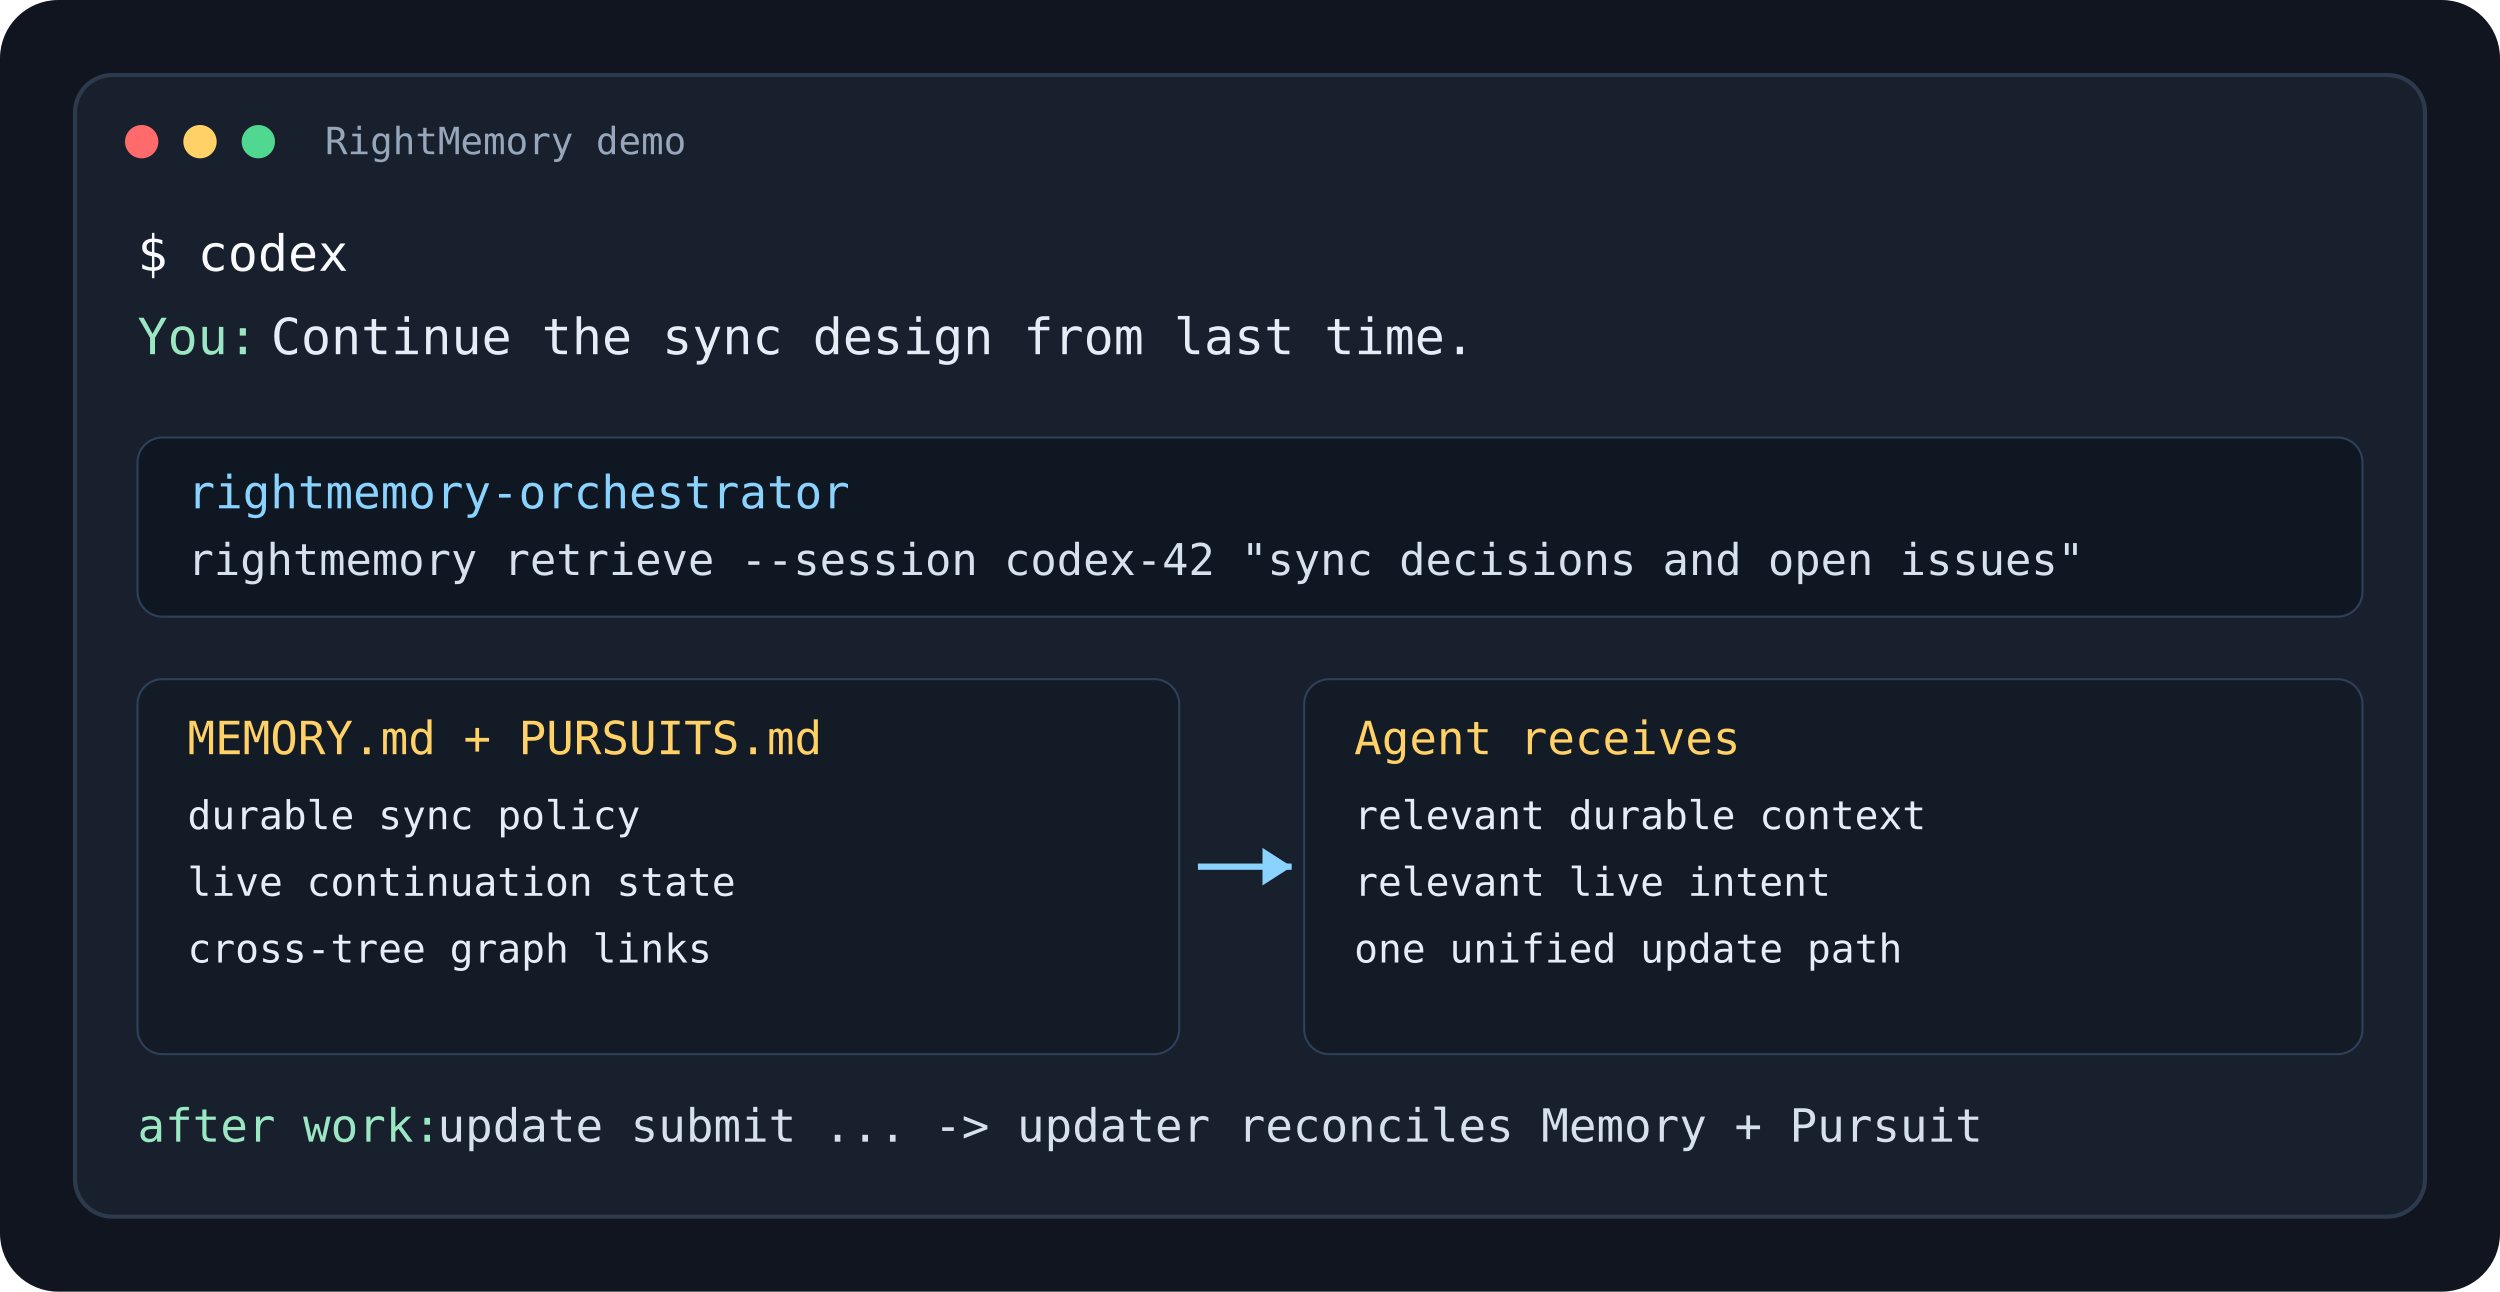
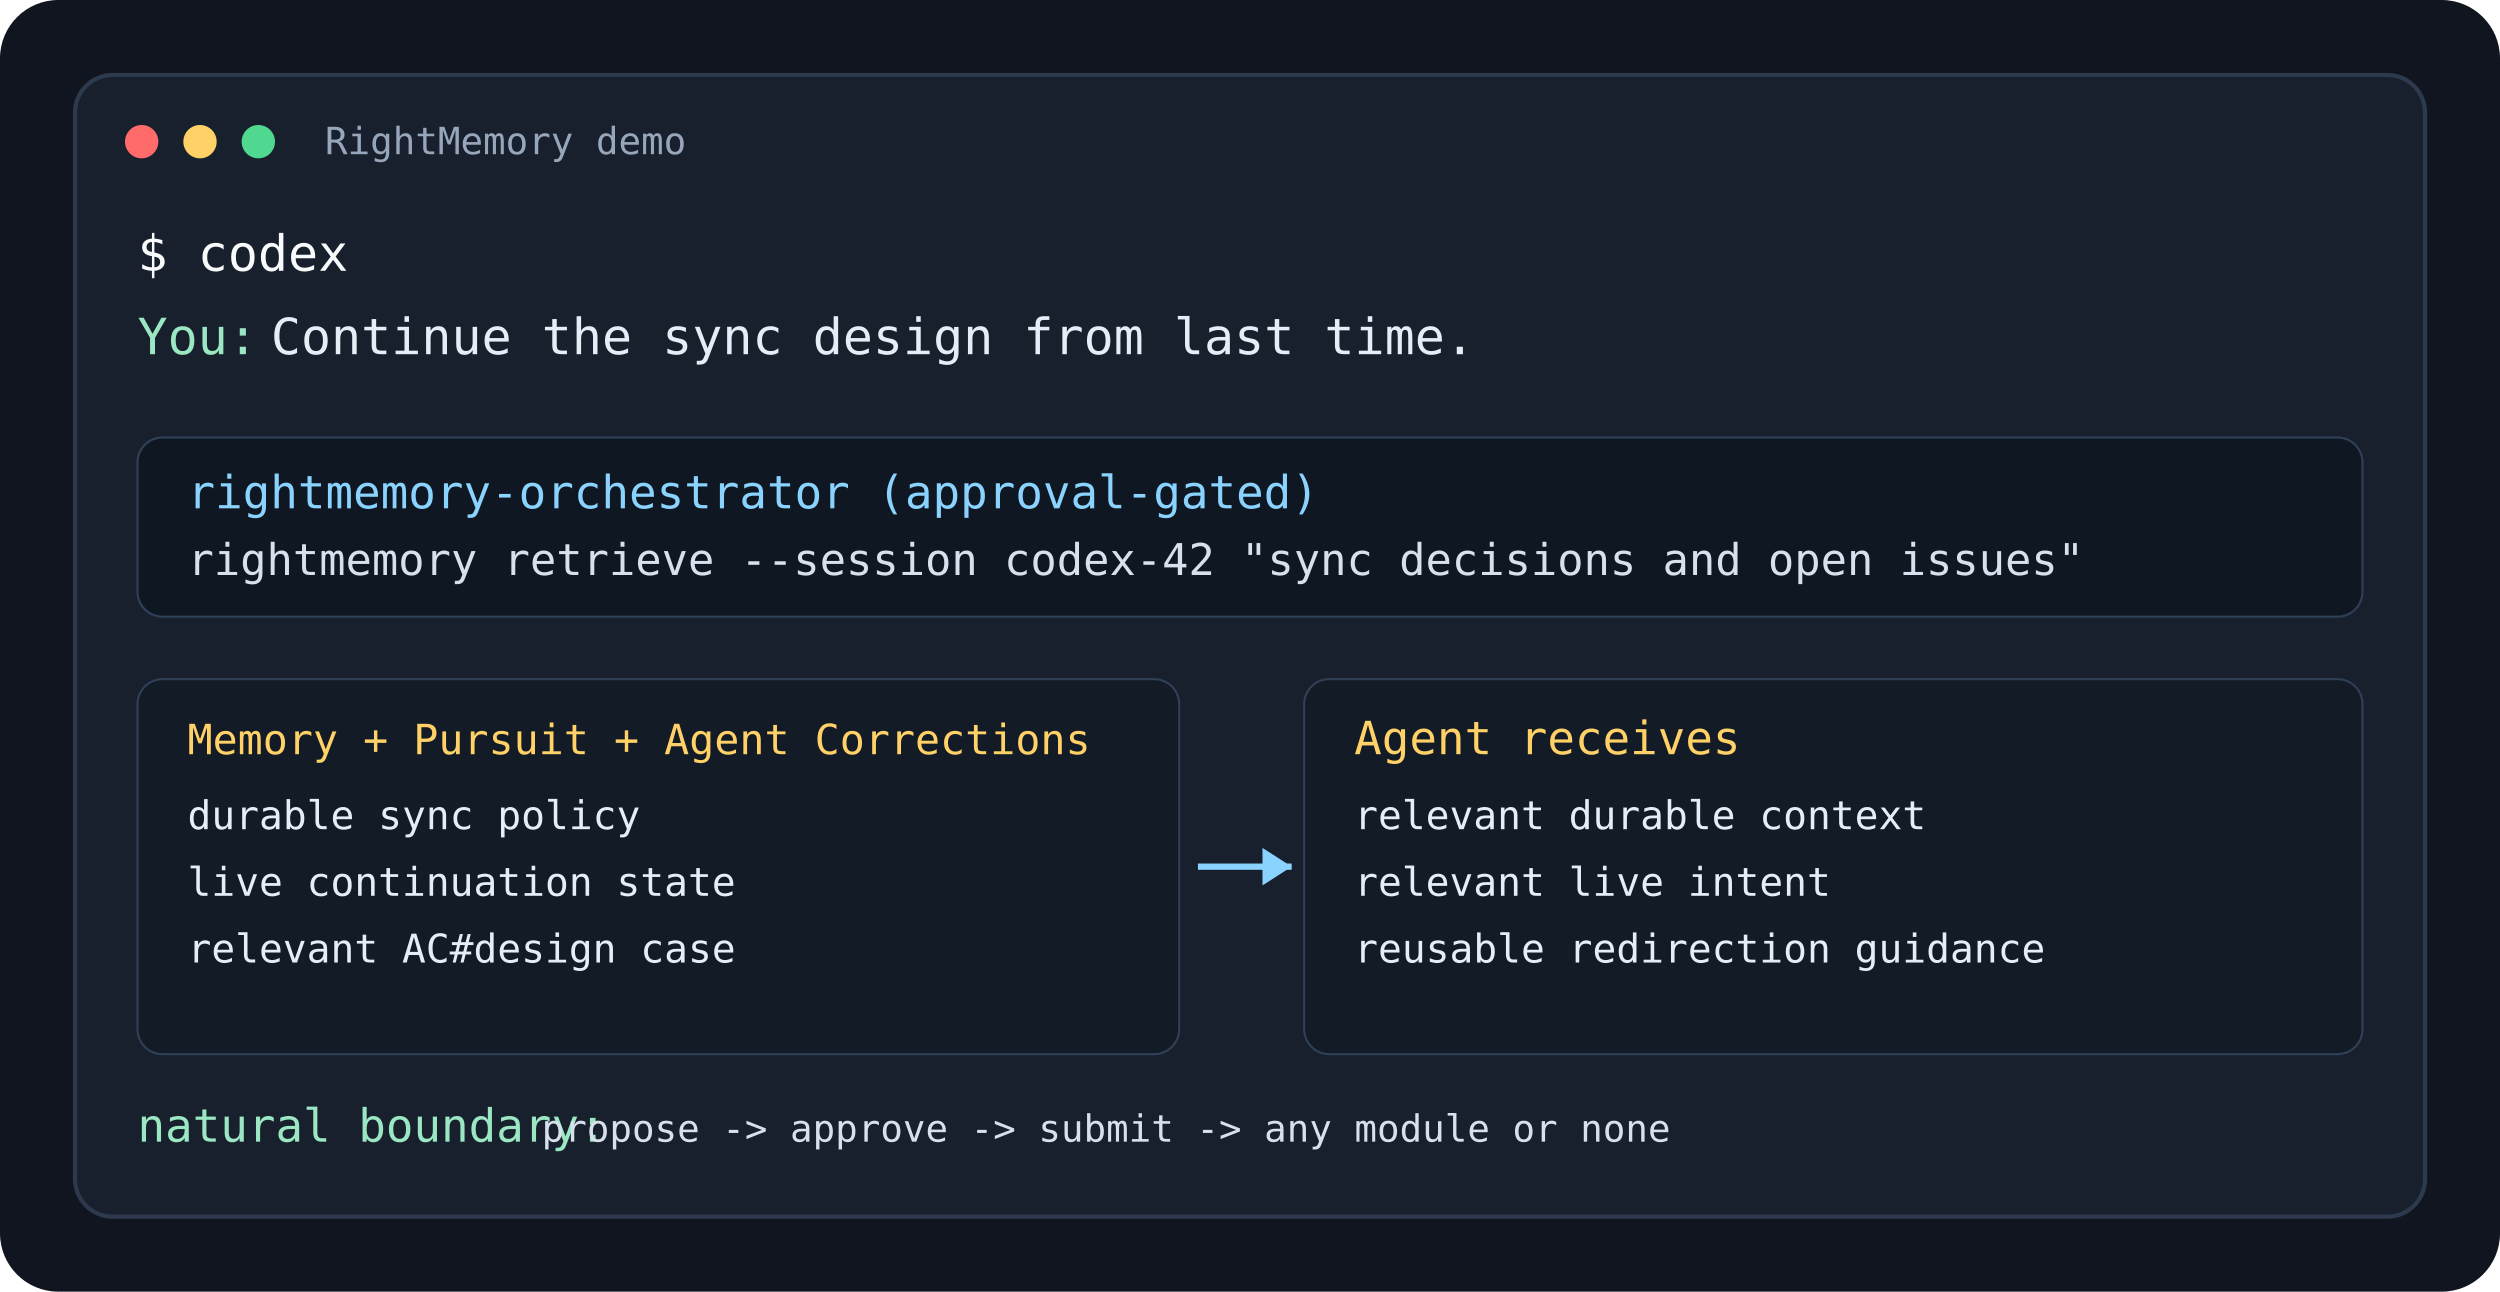
<svg xmlns="http://www.w3.org/2000/svg" width="1200" height="620" viewBox="0 0 1200 620" role="img" aria-labelledby="title desc">
  <rect width="1200" height="620" rx="28" fill="#10151f" />
  <rect x="36" y="36" width="1128" height="548" rx="18" fill="#17202c" stroke="#2d3a4e" stroke-width="2" />
  <circle cx="68" cy="68" r="8" fill="#ff6b6b" />
  <circle cx="96" cy="68" r="8" fill="#ffd166" />
  <circle cx="124" cy="68" r="8" fill="#50d890" />
  <text x="156" y="74" fill="#97a6ba" font-family="ui-monospace, SFMono-Regular, Menlo, Consolas, monospace" font-size="18">RightMemory demo</text>
  <text x="66" y="130" fill="#f8fafc" font-family="ui-monospace, SFMono-Regular, Menlo, Consolas, monospace" font-size="24">$ codex</text>
  <text x="66" y="170" fill="#9be7c3" font-family="ui-monospace, SFMono-Regular, Menlo, Consolas, monospace" font-size="24">You:</text>
  <text x="130" y="170" fill="#e5edf7" font-family="ui-monospace, SFMono-Regular, Menlo, Consolas, monospace" font-size="24">Continue the sync design from last time.</text>
  <rect x="66" y="210" width="1068" height="86" rx="12" fill="#0f1722" stroke="#2f4058" stroke-width="1" />
-   <text x="90" y="244" fill="#8bd3ff" font-family="ui-monospace, SFMono-Regular, Menlo, Consolas, monospace" font-size="22">rightmemory-orchestrator</text>
+   <text x="90" y="244" fill="#8bd3ff" font-family="ui-monospace, SFMono-Regular, Menlo, Consolas, monospace" font-size="22">rightmemory-orchestrator (approval-gated)</text>
  <text x="90" y="276" fill="#d7e1ee" font-family="ui-monospace, SFMono-Regular, Menlo, Consolas, monospace" font-size="21">rightmemory retrieve --session codex-42 "sync decisions and open issues"</text>
  <rect x="66" y="326" width="500" height="180" rx="12" fill="#121b26" stroke="#2f4058" stroke-width="1" />
-   <text x="90" y="362" fill="#ffd166" font-family="ui-monospace, SFMono-Regular, Menlo, Consolas, monospace" font-size="22">MEMORY.md + PURSUITS.md</text>
+   <text x="90" y="362" fill="#ffd166" font-family="ui-monospace, SFMono-Regular, Menlo, Consolas, monospace" font-size="20">Memory + Pursuit + Agent Corrections</text>
  <text x="90" y="398" fill="#e5edf7" font-family="ui-monospace, SFMono-Regular, Menlo, Consolas, monospace" font-size="19">durable sync policy</text>
  <text x="90" y="430" fill="#e5edf7" font-family="ui-monospace, SFMono-Regular, Menlo, Consolas, monospace" font-size="19">live continuation state</text>
-   <text x="90" y="462" fill="#e5edf7" font-family="ui-monospace, SFMono-Regular, Menlo, Consolas, monospace" font-size="19">cross-tree graph links</text>
+   <text x="90" y="462" fill="#e5edf7" font-family="ui-monospace, SFMono-Regular, Menlo, Consolas, monospace" font-size="19">relevant AC#design case</text>
  <rect x="626" y="326" width="508" height="180" rx="12" fill="#121b26" stroke="#2f4058" stroke-width="1" />
  <text x="650" y="362" fill="#ffd166" font-family="ui-monospace, SFMono-Regular, Menlo, Consolas, monospace" font-size="22">Agent receives</text>
  <text x="650" y="398" fill="#e5edf7" font-family="ui-monospace, SFMono-Regular, Menlo, Consolas, monospace" font-size="19">relevant durable context</text>
  <text x="650" y="430" fill="#e5edf7" font-family="ui-monospace, SFMono-Regular, Menlo, Consolas, monospace" font-size="19">relevant live intent</text>
-   <text x="650" y="462" fill="#e5edf7" font-family="ui-monospace, SFMono-Regular, Menlo, Consolas, monospace" font-size="19">one unified update path</text>
+   <text x="650" y="462" fill="#e5edf7" font-family="ui-monospace, SFMono-Regular, Menlo, Consolas, monospace" font-size="19">reusable redirection guidance</text>
  <path d="M575 416 C595 416 602 416 620 416" stroke="#8bd3ff" stroke-width="3" fill="none" />
  <path d="M620 416 L606 407 L606 425 Z" fill="#8bd3ff" />
-   <text x="66" y="548" fill="#9be7c3" font-family="ui-monospace, SFMono-Regular, Menlo, Consolas, monospace" font-size="22">after work:</text>
-   <text x="210" y="548" fill="#d7e1ee" font-family="ui-monospace, SFMono-Regular, Menlo, Consolas, monospace" font-size="22">update submit ...  -&gt;  updater reconciles Memory + Pursuit</text>
+   <text x="66" y="548" fill="#9be7c3" font-family="ui-monospace, SFMono-Regular, Menlo, Consolas, monospace" font-size="22">natural boundary:</text>
+   <text x="260" y="548" fill="#d7e1ee" font-family="ui-monospace, SFMono-Regular, Menlo, Consolas, monospace" font-size="18">propose -&gt; approve -&gt; submit -&gt; any module or none</text>
</svg>
